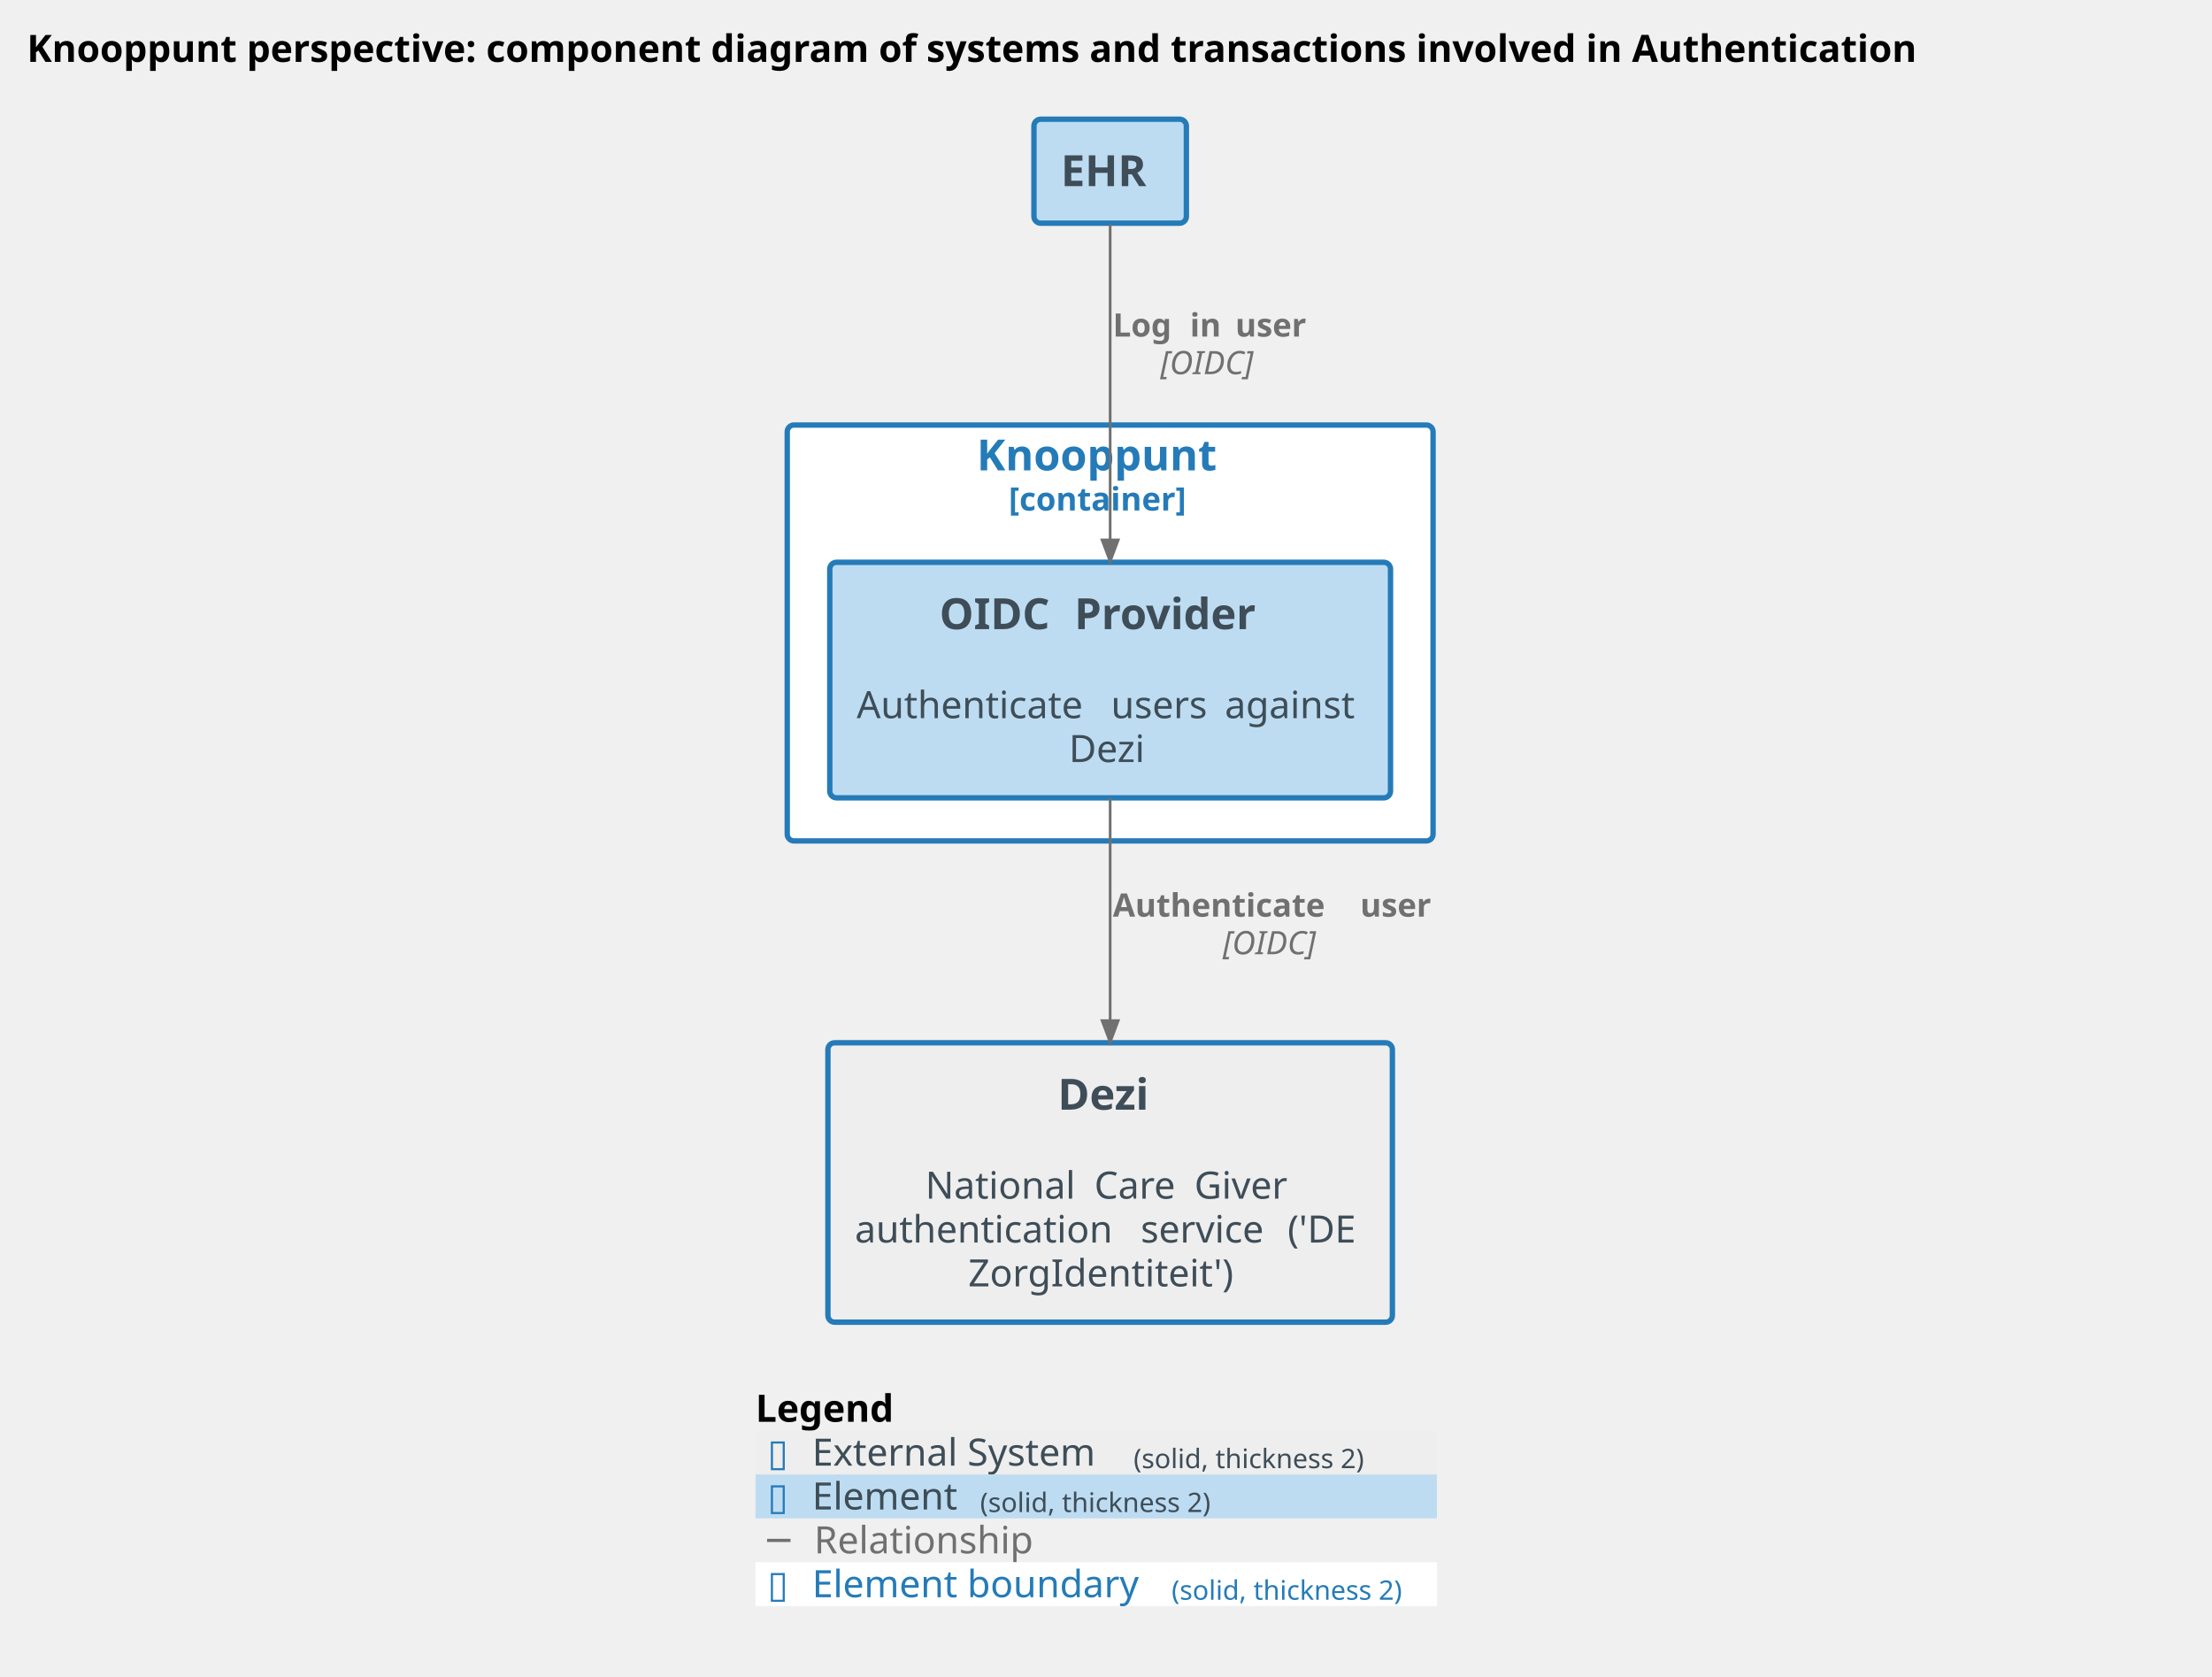
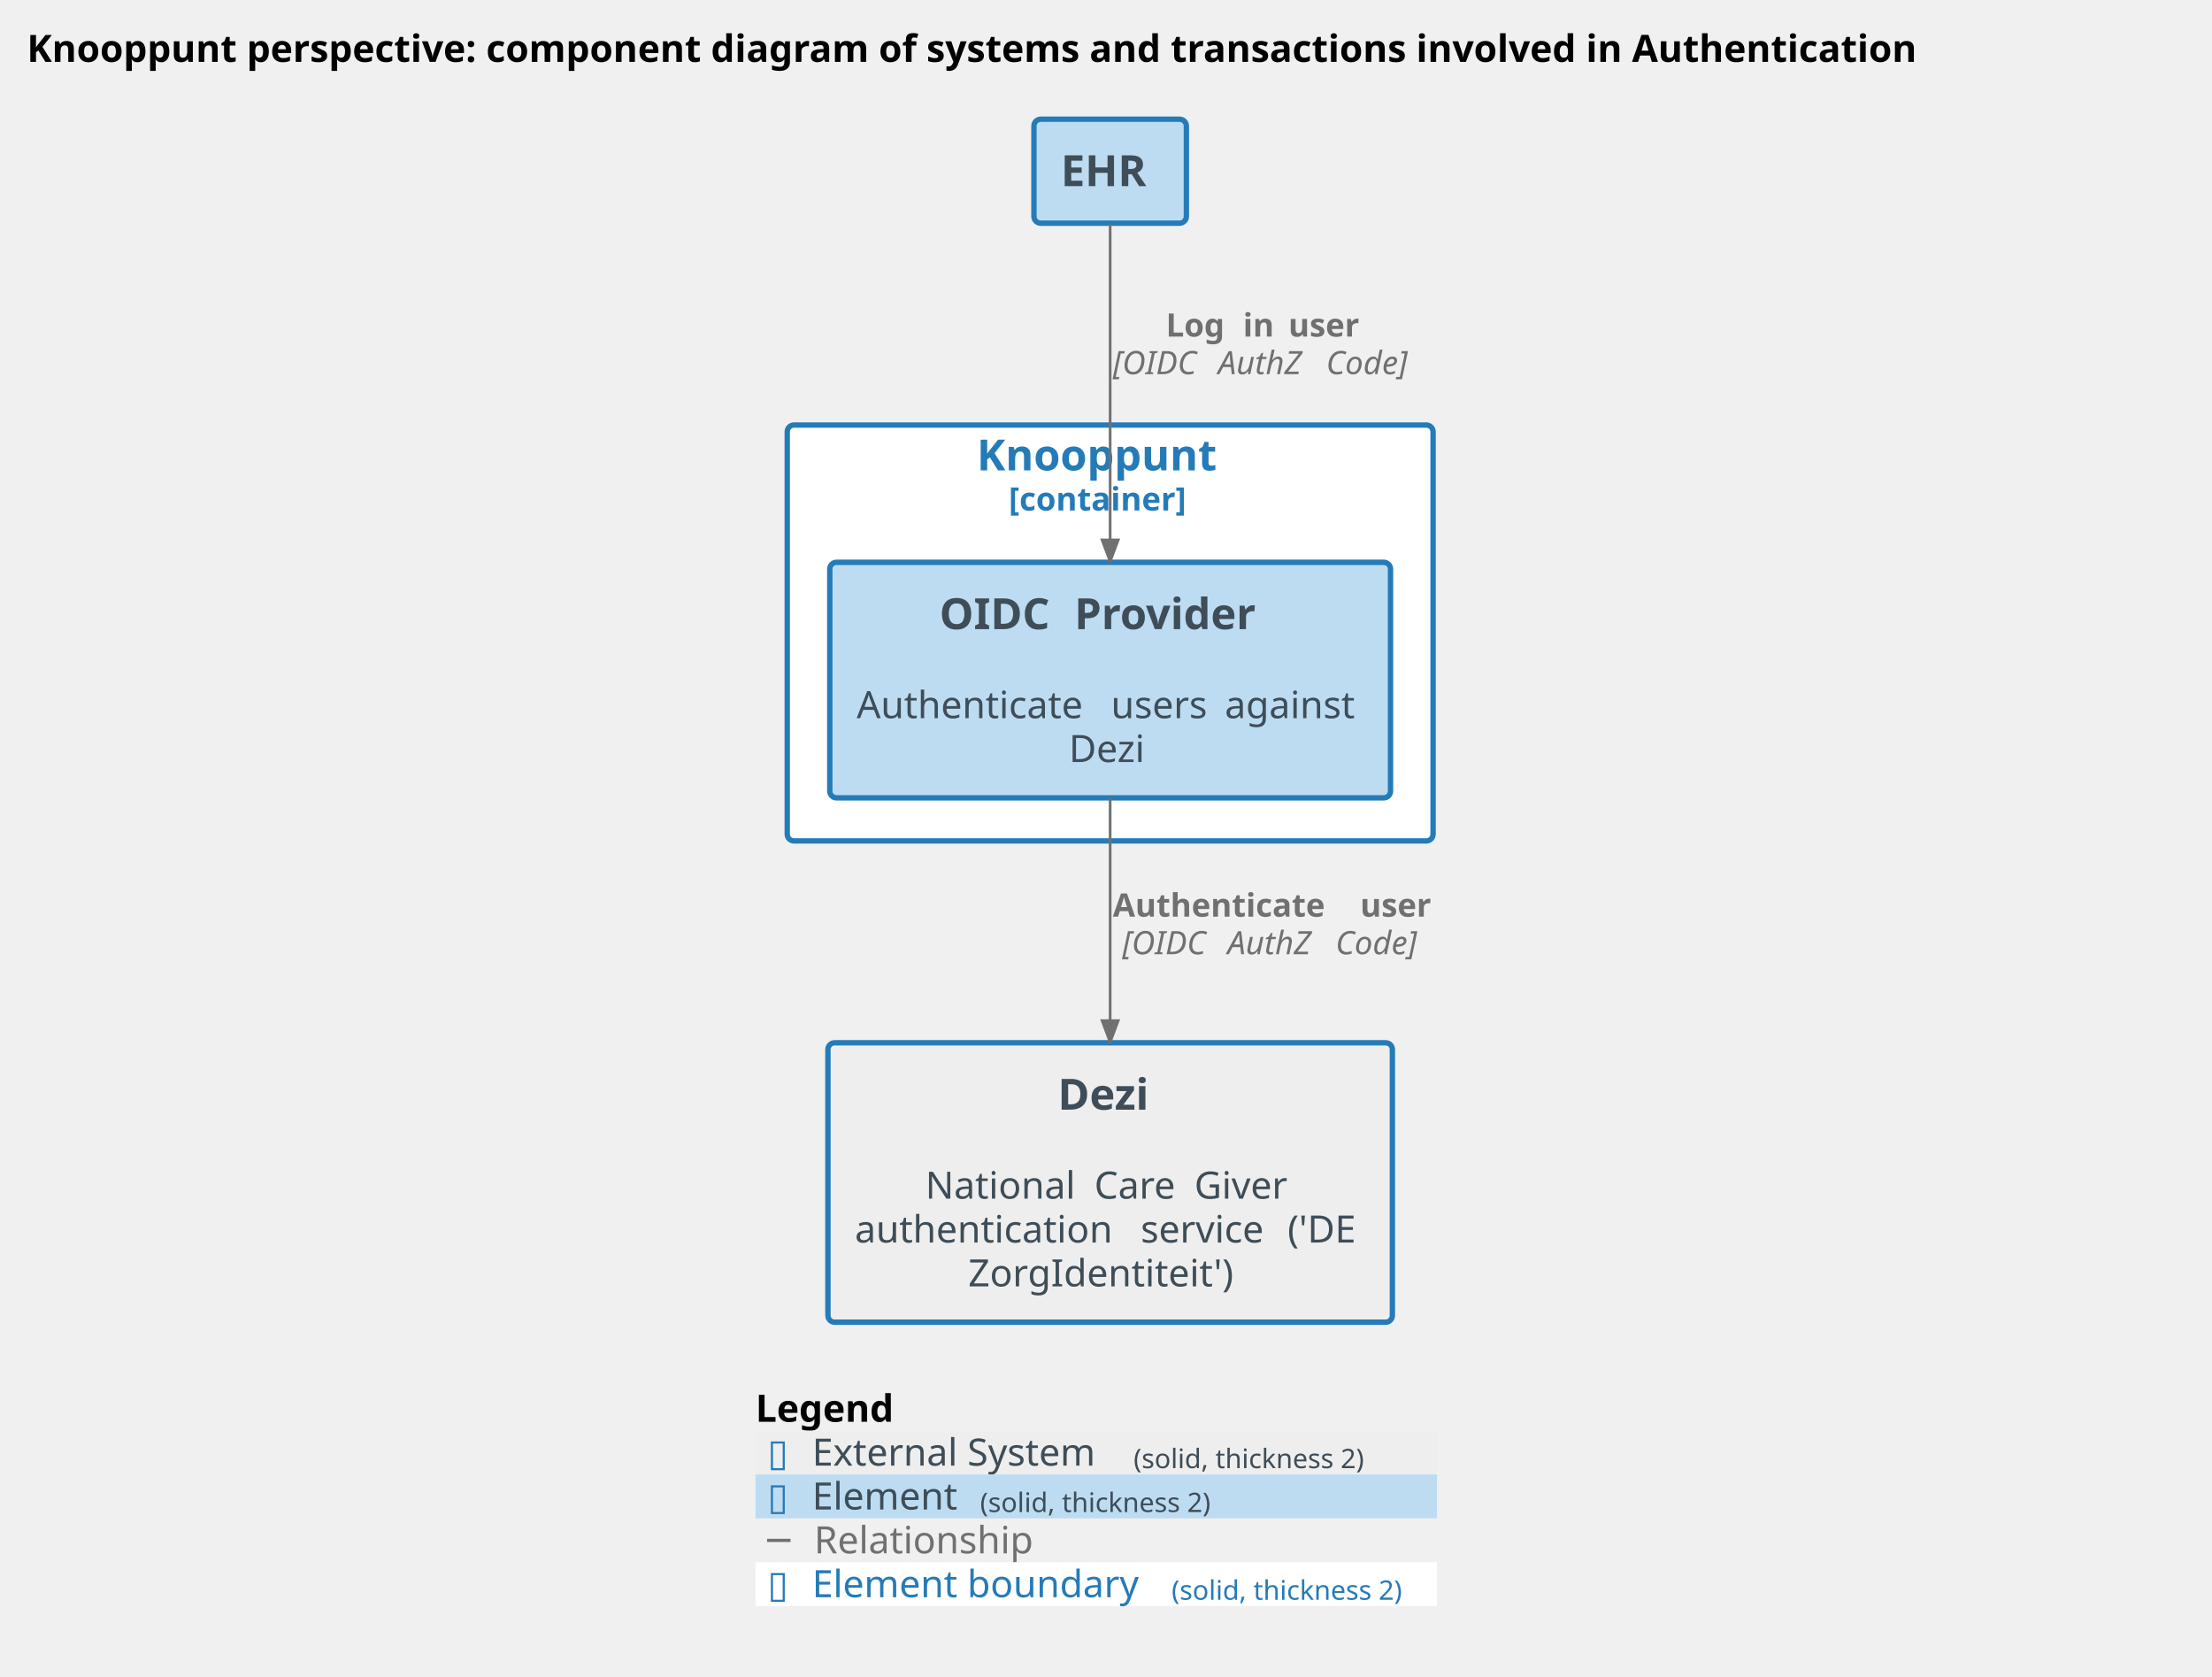
<svg xmlns="http://www.w3.org/2000/svg" contentStyleType="text/css" data-diagram-type="DESCRIPTION" height="623px" preserveAspectRatio="none" style="width:822px;height:623px;background:#FFFFFF;" version="1.1" viewBox="0 0 822 623" width="822px" zoomAndPan="magnify">
  <defs />
  <g>
    <g class="title" data-source-line="2">
      <text fill="#000000" font-family="sans-serif" font-size="14" font-weight="bold" lengthAdjust="spacing" textLength="794.732" x="10" y="22.995">Knooppunt perspective: component diagram of systems and transactions involved in Authentication</text>
    </g>
    <g class="cluster" data-entity="XIS.Knooppunt_boundary" data-source-line="1593" data-uid="ent0004" id="cluster_XIS.Knooppunt_boundary">
      <rect fill="#FFFFFF" height="154.52" rx="2.5" ry="2.5" style="stroke:#257BB8;stroke-width:2;" width="240" x="292.543" y="157.917" />
      <text fill="#257BB8" font-family="sans-serif" font-size="16" font-weight="bold" lengthAdjust="spacing" textLength="99.109" x="362.988" y="174.768">Knooppunt</text>
      <text fill="#257BB8" font-family="sans-serif" font-size="12" font-weight="bold" lengthAdjust="spacing" textLength="75.416" x="374.835" y="189.68">[container]</text>
    </g>
    <g class="entity" data-entity="XIS.Knooppunt.OIDCProvider" data-source-line="63" data-uid="ent0005" id="entity_XIS.Knooppunt.OIDCProvider">
      <rect fill="#BDDCF2" height="87.516" rx="2.5" ry="2.5" style="stroke:#257BB8;stroke-width:2;" width="208.378" x="308.353" y="208.917" />
      <text fill="#3E4D57" font-family="sans-serif" font-size="16" font-weight="bold" lengthAdjust="spacing" textLength="44.578" x="349.108" y="233.768">OIDC</text>
      <text fill="#3E4D57" font-family="sans-serif" font-size="16" font-weight="bold" lengthAdjust="spacing" textLength="5.57" x="393.687" y="233.768"> </text>
      <text fill="#3E4D57" font-family="sans-serif" font-size="16" font-weight="bold" lengthAdjust="spacing" textLength="76.719" x="399.257" y="233.768">Provider</text>
      <text fill="#3E4D57" font-family="sans-serif" font-size="14" lengthAdjust="spacing" textLength="4.45" x="410.317" y="250.537"> </text>
      <text fill="#3E4D57" font-family="sans-serif" font-size="14" lengthAdjust="spacing" textLength="90.057" x="318.353" y="266.834">Authenticate</text>
      <text fill="#3E4D57" font-family="sans-serif" font-size="14" lengthAdjust="spacing" textLength="4.45" x="408.41" y="266.834"> </text>
      <text fill="#3E4D57" font-family="sans-serif" font-size="14" lengthAdjust="spacing" textLength="37.83" x="412.86" y="266.834">users</text>
      <text fill="#3E4D57" font-family="sans-serif" font-size="14" lengthAdjust="spacing" textLength="4.45" x="450.69" y="266.834"> </text>
      <text fill="#3E4D57" font-family="sans-serif" font-size="14" lengthAdjust="spacing" textLength="51.591" x="455.14" y="266.834">against</text>
      <text fill="#3E4D57" font-family="sans-serif" font-size="14" lengthAdjust="spacing" textLength="30.632" x="397.226" y="283.131">Dezi</text>
    </g>
    <g class="entity" data-entity="Dezi" data-source-line="197" data-uid="ent0002" id="entity_Dezi">
      <rect fill="#EEEEEE" height="103.812" rx="2.5" ry="2.5" style="stroke:#257BB8;stroke-width:2;" width="209.759" x="307.663" y="387.437" />
      <text fill="#3E4D57" font-family="sans-serif" font-size="16" font-weight="bold" lengthAdjust="spacing" textLength="38.93" x="393.077" y="412.288">Dezi</text>
      <text fill="#3E4D57" font-family="sans-serif" font-size="14" lengthAdjust="spacing" textLength="4.45" x="410.317" y="429.057"> </text>
      <text fill="#3E4D57" font-family="sans-serif" font-size="14" lengthAdjust="spacing" textLength="58.338" x="343.865" y="445.354">National</text>
      <text fill="#3E4D57" font-family="sans-serif" font-size="14" lengthAdjust="spacing" textLength="4.45" x="402.203" y="445.354"> </text>
      <text fill="#3E4D57" font-family="sans-serif" font-size="14" lengthAdjust="spacing" textLength="32.724" x="406.653" y="445.354">Care</text>
      <text fill="#3E4D57" font-family="sans-serif" font-size="14" lengthAdjust="spacing" textLength="4.45" x="439.377" y="445.354"> </text>
      <text fill="#3E4D57" font-family="sans-serif" font-size="14" lengthAdjust="spacing" textLength="37.393" x="443.827" y="445.354">Giver</text>
      <text fill="#3E4D57" font-family="sans-serif" font-size="14" lengthAdjust="spacing" textLength="101.773" x="317.663" y="461.651">authentication</text>
      <text fill="#3E4D57" font-family="sans-serif" font-size="14" lengthAdjust="spacing" textLength="4.45" x="419.436" y="461.651"> </text>
      <text fill="#3E4D57" font-family="sans-serif" font-size="14" lengthAdjust="spacing" textLength="50.148" x="423.887" y="461.651">service</text>
      <text fill="#3E4D57" font-family="sans-serif" font-size="14" lengthAdjust="spacing" textLength="4.45" x="474.035" y="461.651"> </text>
      <text fill="#3E4D57" font-family="sans-serif" font-size="14" lengthAdjust="spacing" textLength="28.936" x="478.485" y="461.651">('DE</text>
      <text fill="#3E4D57" font-family="sans-serif" font-size="14" lengthAdjust="spacing" textLength="105.472" x="359.807" y="477.948">ZorgIdentiteit')</text>
    </g>
    <g class="entity" data-entity="XIS.EHR" data-source-line="71" data-uid="ent0003" id="entity_XIS.EHR">
      <rect fill="#BDDCF2" height="38.625" rx="2.5" ry="2.5" style="stroke:#257BB8;stroke-width:2;" width="56.641" x="384.223" y="44.297" />
      <text fill="#3E4D57" font-family="sans-serif" font-size="16" font-weight="bold" lengthAdjust="spacing" textLength="36.641" x="394.223" y="69.148">EHR</text>
    </g>
    <g class="link" data-entity-1="XIS.EHR" data-entity-2="XIS.Knooppunt.OIDCProvider" data-source-line="1706" data-uid="lnk6" id="link_XIS.EHR_XIS.Knooppunt.OIDCProvider">
      <path d="M412.543,83.227 C412.543,112.247 412.543,161.027 412.543,200.607" fill="none" id="XIS.EHR-to-XIS.Knooppunt.OIDCProvider" style="stroke:#707070;stroke-width:1;" />
      <polygon fill="#707070" points="412.543,208.607,415.543,200.607,409.543,200.607,412.543,208.607" style="stroke:#707070;stroke-width:1;" />
-       <text fill="#707070" font-family="sans-serif" font-size="12" font-weight="bold" lengthAdjust="spacing" textLength="24.48" x="413.543" y="125.055">Log</text>
-       <text fill="#707070" font-family="sans-serif" font-size="12" font-weight="bold" lengthAdjust="spacing" textLength="4.178" x="438.023" y="125.055"> </text>
-       <text fill="#707070" font-family="sans-serif" font-size="12" font-weight="bold" lengthAdjust="spacing" textLength="12.656" x="442.201" y="125.055">in</text>
-       <text fill="#707070" font-family="sans-serif" font-size="12" font-weight="bold" lengthAdjust="spacing" textLength="4.178" x="454.857" y="125.055"> </text>
-       <text fill="#707070" font-family="sans-serif" font-size="12" font-weight="bold" lengthAdjust="spacing" textLength="29.742" x="459.035" y="125.055">user</text>
-       <text fill="#707070" font-family="sans-serif" font-size="12" font-style="italic" lengthAdjust="spacing" textLength="39.967" x="431.177" y="139.024">[OIDC]</text>
+       <text fill="#707070" font-family="sans-serif" font-size="12" font-weight="bold" lengthAdjust="spacing" textLength="24.48" x="433.257" y="125.055">Log</text>
+       <text fill="#707070" font-family="sans-serif" font-size="12" font-weight="bold" lengthAdjust="spacing" textLength="4.178" x="457.737" y="125.055"> </text>
+       <text fill="#707070" font-family="sans-serif" font-size="12" font-weight="bold" lengthAdjust="spacing" textLength="12.656" x="461.915" y="125.055">in</text>
+       <text fill="#707070" font-family="sans-serif" font-size="12" font-weight="bold" lengthAdjust="spacing" textLength="4.178" x="474.571" y="125.055"> </text>
+       <text fill="#707070" font-family="sans-serif" font-size="12" font-weight="bold" lengthAdjust="spacing" textLength="29.742" x="478.749" y="125.055">user</text>
+       <text fill="#707070" font-family="sans-serif" font-size="12" font-style="italic" lengthAdjust="spacing" textLength="35.285" x="413.543" y="139.024">[OIDC</text>
+       <text fill="#707070" font-family="sans-serif" font-size="12" font-style="italic" lengthAdjust="spacing" textLength="3.814" x="448.828" y="139.024"> </text>
+       <text fill="#707070" font-family="sans-serif" font-size="12" font-style="italic" lengthAdjust="spacing" textLength="36.346" x="452.643" y="139.024">AuthZ</text>
+       <text fill="#707070" font-family="sans-serif" font-size="12" font-style="italic" lengthAdjust="spacing" textLength="3.814" x="488.988" y="139.024"> </text>
+       <text fill="#707070" font-family="sans-serif" font-size="12" font-style="italic" lengthAdjust="spacing" textLength="35.402" x="492.803" y="139.024">Code]</text>
    </g>
    <g class="link" data-entity-1="XIS.Knooppunt.OIDCProvider" data-entity-2="Dezi" data-source-line="1706" data-uid="lnk7" id="link_XIS.Knooppunt.OIDCProvider_Dezi">
      <path d="M412.543,296.507 C412.543,323.567 412.543,350.687 412.543,379.207" fill="none" id="XIS.Knooppunt.OIDCProvider-to-Dezi" style="stroke:#707070;stroke-width:1;" />
      <polygon fill="#707070" points="412.543,387.207,415.543,379.207,409.543,379.207,412.543,387.207" style="stroke:#707070;stroke-width:1;" />
      <text fill="#707070" font-family="sans-serif" font-size="12" font-weight="bold" lengthAdjust="spacing" textLength="87.727" x="413.543" y="340.575">Authenticate</text>
      <text fill="#707070" font-family="sans-serif" font-size="12" font-weight="bold" lengthAdjust="spacing" textLength="4.178" x="501.269" y="340.575"> </text>
      <text fill="#707070" font-family="sans-serif" font-size="12" font-weight="bold" lengthAdjust="spacing" textLength="29.742" x="505.447" y="340.575">user</text>
-       <text fill="#707070" font-family="sans-serif" font-size="12" font-style="italic" lengthAdjust="spacing" textLength="39.967" x="454.383" y="354.544">[OIDC]</text>
+       <text fill="#707070" font-family="sans-serif" font-size="12" font-style="italic" lengthAdjust="spacing" textLength="35.285" x="417.035" y="354.544">[OIDC</text>
+       <text fill="#707070" font-family="sans-serif" font-size="12" font-style="italic" lengthAdjust="spacing" textLength="3.814" x="452.32" y="354.544"> </text>
+       <text fill="#707070" font-family="sans-serif" font-size="12" font-style="italic" lengthAdjust="spacing" textLength="36.346" x="456.135" y="354.544">AuthZ</text>
+       <text fill="#707070" font-family="sans-serif" font-size="12" font-style="italic" lengthAdjust="spacing" textLength="3.814" x="492.481" y="354.544"> </text>
+       <text fill="#707070" font-family="sans-serif" font-size="12" font-style="italic" lengthAdjust="spacing" textLength="35.402" x="496.295" y="354.544">Code]</text>
    </g>
    <g class="legend" data-source-line="1510">
      <rect fill="none" height="16.297" style="stroke:none;stroke-width:1;" width="253.242" x="280.745" y="515.249" />
      <text fill="#000000" font-family="sans-serif" font-size="14" font-weight="bold" lengthAdjust="spacing" textLength="57.921" x="280.745" y="528.245">Legend</text>
      <text fill="#FFFFFF" font-family="sans-serif" font-size="14" lengthAdjust="spacing" textLength="4.45" x="343.54" y="528.245"> </text>
      <rect fill="#EEEEEE" height="16.297" style="stroke:none;stroke-width:1;" width="253.242" x="280.745" y="531.546" />
      <text fill="#257BB8" font-family="sans-serif" font-size="14" lengthAdjust="spacing" textLength="7.704" x="285.195" y="544.541">▯</text>
      <text fill="#FFFFFF" font-family="sans-serif" font-size="14" lengthAdjust="spacing" textLength="4.45" x="292.899" y="544.541"> </text>
      <text fill="#3E4D57" font-family="sans-serif" font-size="14" lengthAdjust="spacing" textLength="114.987" x="301.8" y="544.541">External System</text>
      <text fill="#3E4D57" font-family="sans-serif" font-size="10" lengthAdjust="spacing" textLength="94.17" x="421.237" y="545.485">(solid, thickness 2)</text>
      <text fill="#FFFFFF" font-family="sans-serif" font-size="14" lengthAdjust="spacing" textLength="4.45" x="515.407" y="544.541"> </text>
      <rect fill="#BDDCF2" height="16.297" style="stroke:none;stroke-width:1;" width="253.242" x="280.745" y="547.843" />
      <text fill="#257BB8" font-family="sans-serif" font-size="14" lengthAdjust="spacing" textLength="7.704" x="285.195" y="560.838">▯</text>
      <text fill="#FFFFFF" font-family="sans-serif" font-size="14" lengthAdjust="spacing" textLength="4.45" x="292.899" y="560.838"> </text>
      <text fill="#3E4D57" font-family="sans-serif" font-size="14" lengthAdjust="spacing" textLength="57.962" x="301.8" y="560.838">Element</text>
      <text fill="#3E4D57" font-family="sans-serif" font-size="10" lengthAdjust="spacing" textLength="94.17" x="364.212" y="561.782">(solid, thickness 2)</text>
      <text fill="#FFFFFF" font-family="sans-serif" font-size="14" lengthAdjust="spacing" textLength="4.45" x="458.382" y="560.838"> </text>
      <text fill="#707070" font-family="sans-serif" font-size="14" lengthAdjust="spacing" textLength="8.429" x="285.195" y="577.135">─</text>
      <text fill="#FFFFFF" font-family="sans-serif" font-size="14" lengthAdjust="spacing" textLength="4.45" x="293.624" y="577.135"> </text>
      <text fill="#707070" font-family="sans-serif" font-size="14" lengthAdjust="spacing" textLength="86.57" x="302.524" y="577.135">Relationship</text>
      <text fill="#FFFFFF" font-family="sans-serif" font-size="14" lengthAdjust="spacing" textLength="4.45" x="393.545" y="577.135"> </text>
      <rect fill="#FFFFFF" height="16.297" style="stroke:none;stroke-width:1;" width="253.242" x="280.745" y="580.437" />
      <text fill="#257BB8" font-family="sans-serif" font-size="14" lengthAdjust="spacing" textLength="7.704" x="285.195" y="593.432">▯</text>
      <text fill="#FFFFFF" font-family="sans-serif" font-size="14" lengthAdjust="spacing" textLength="4.45" x="292.899" y="593.432"> </text>
      <text fill="#257BB8" font-family="sans-serif" font-size="14" lengthAdjust="spacing" textLength="129.117" x="301.8" y="593.432">Element boundary</text>
      <text fill="#257BB8" font-family="sans-serif" font-size="10" lengthAdjust="spacing" textLength="94.17" x="435.367" y="594.375">(solid, thickness 2)</text>
      <text fill="#FFFFFF" font-family="sans-serif" font-size="14" lengthAdjust="spacing" textLength="4.45" x="529.537" y="593.432"> </text>
      <line style="stroke:none;stroke-width:1;" x1="280.745" x2="533.987" y1="515.249" y2="515.249" />
      <line style="stroke:none;stroke-width:1;" x1="280.745" x2="533.987" y1="531.546" y2="531.546" />
      <line style="stroke:none;stroke-width:1;" x1="280.745" x2="533.987" y1="547.843" y2="547.843" />
      <line style="stroke:none;stroke-width:1;" x1="280.745" x2="533.987" y1="564.14" y2="564.14" />
      <line style="stroke:none;stroke-width:1;" x1="280.745" x2="533.987" y1="580.437" y2="580.437" />
      <line style="stroke:none;stroke-width:1;" x1="280.745" x2="533.987" y1="596.734" y2="596.734" />
      <line style="stroke:none;stroke-width:1;" x1="280.745" x2="280.745" y1="515.249" y2="596.734" />
      <line style="stroke:none;stroke-width:1;" x1="533.987" x2="533.987" y1="515.249" y2="596.734" />
    </g>
  </g>
</svg>
